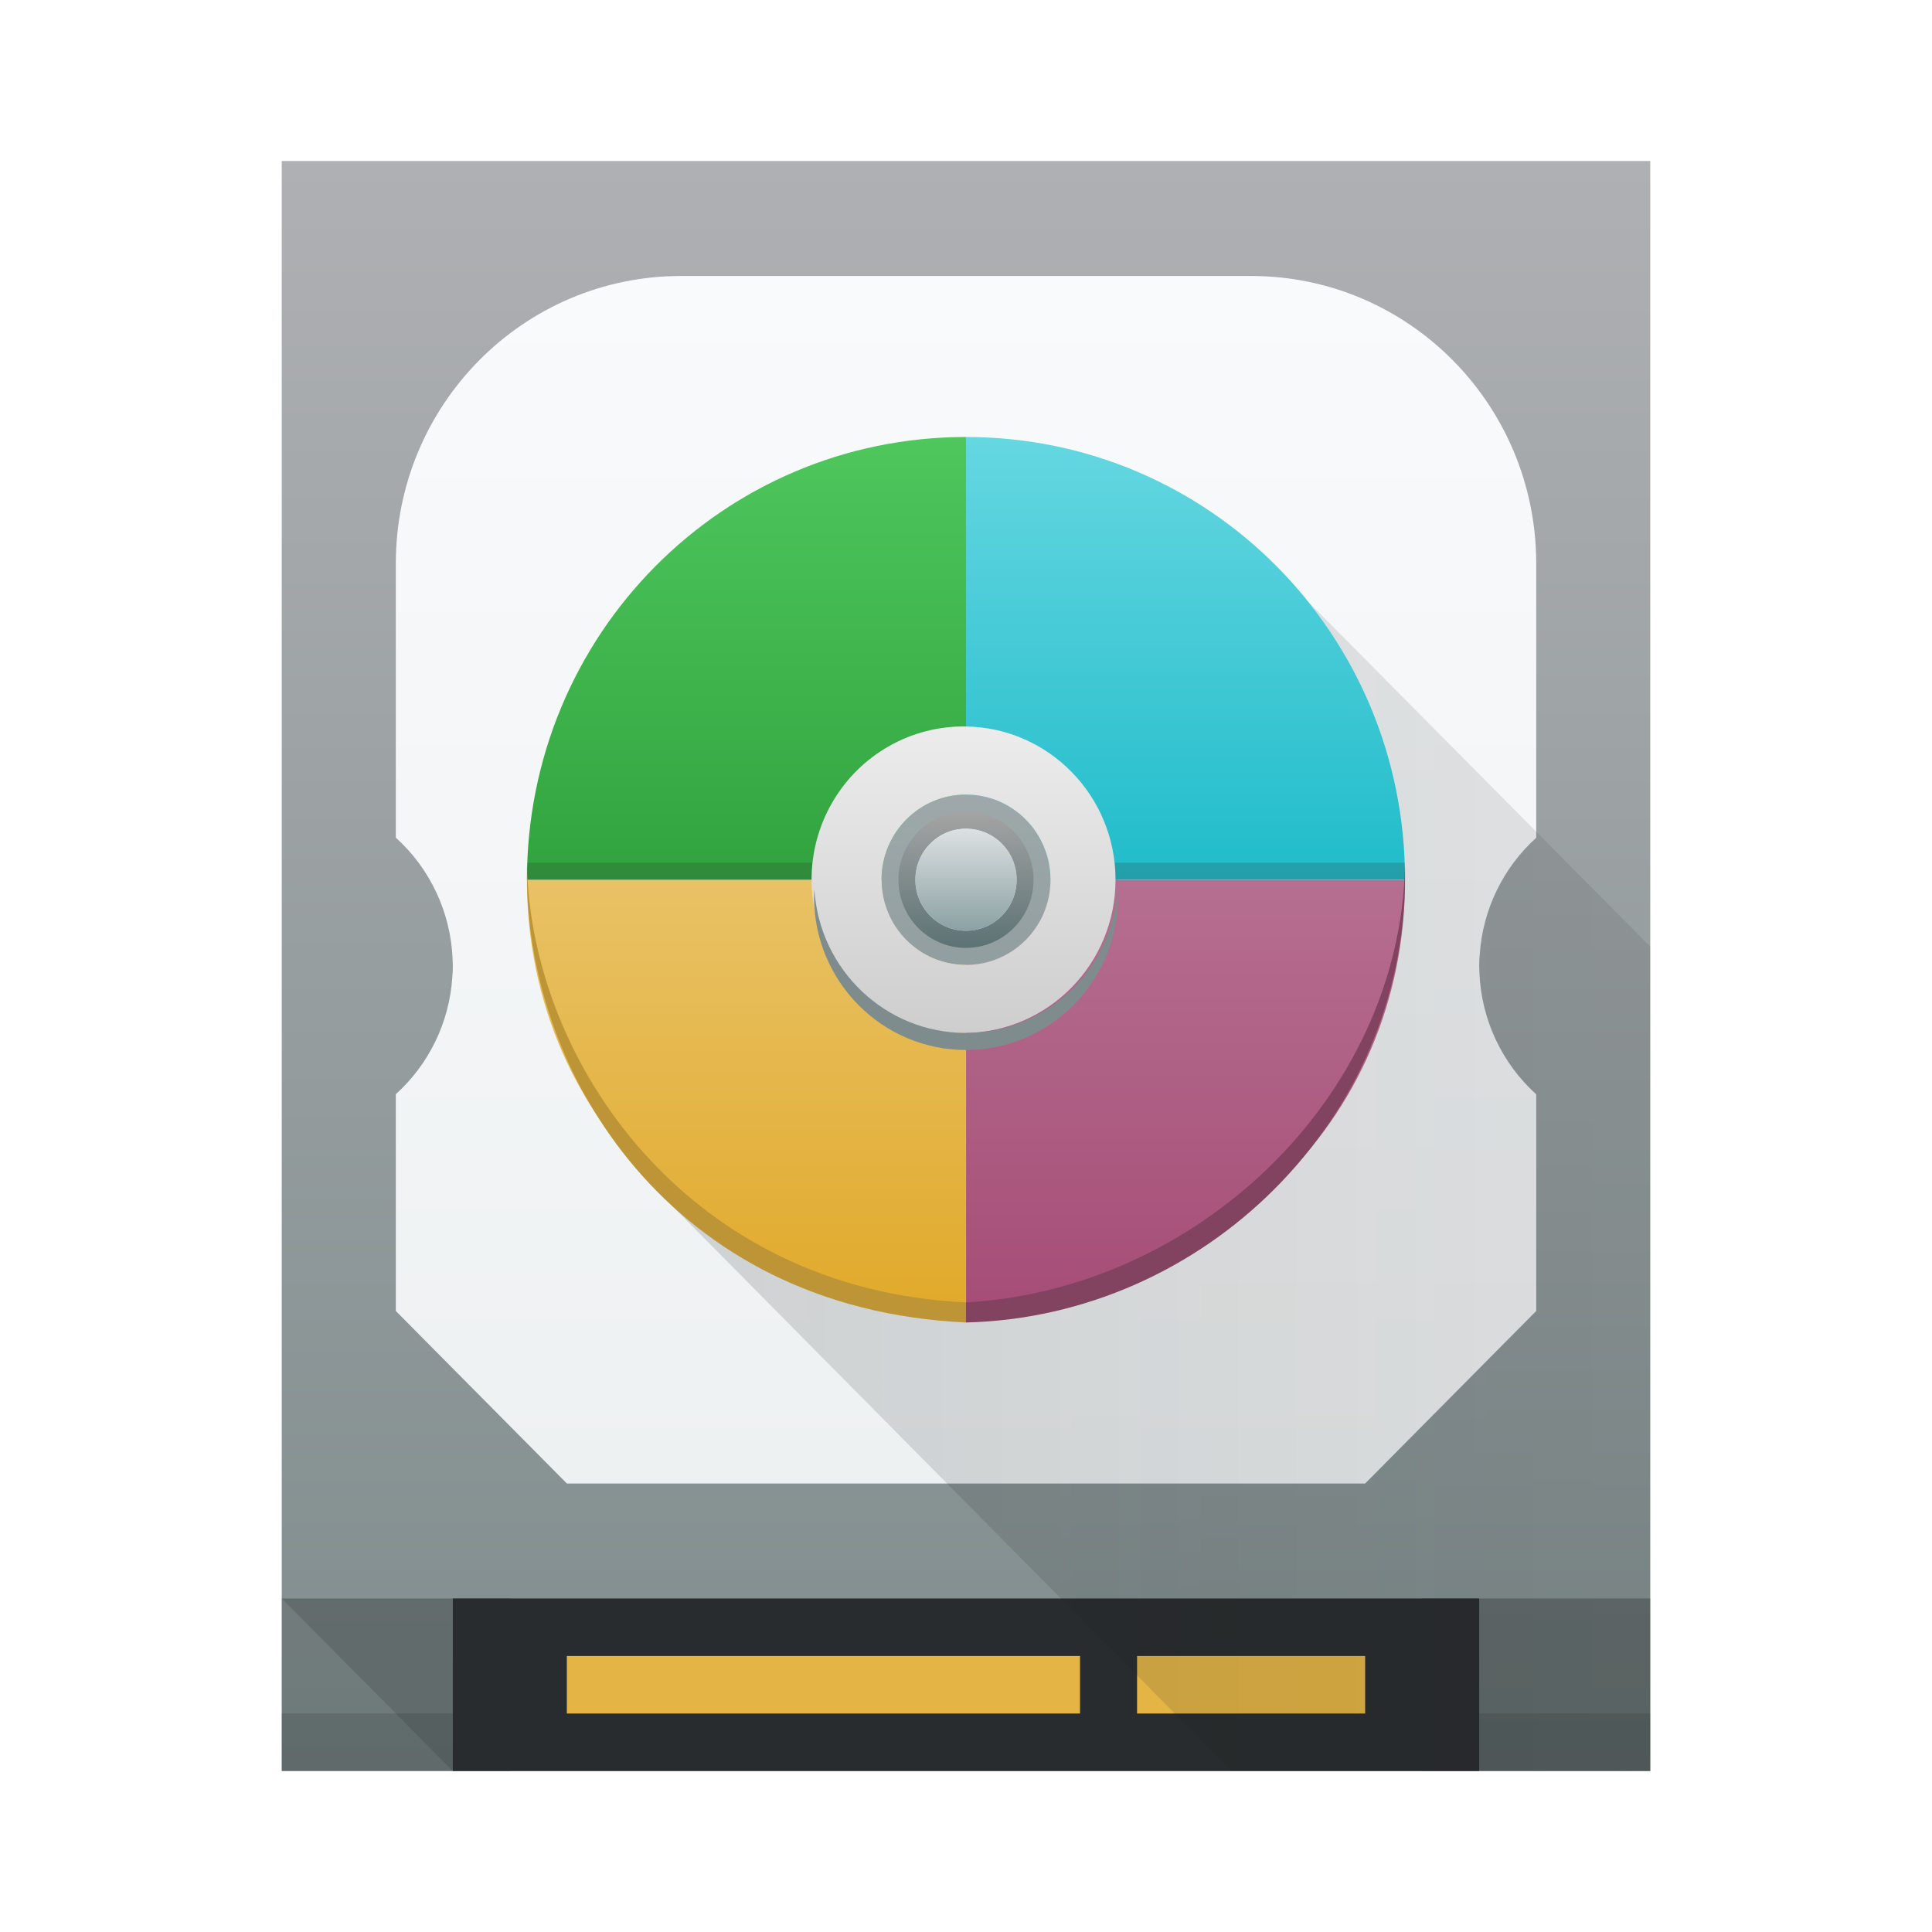
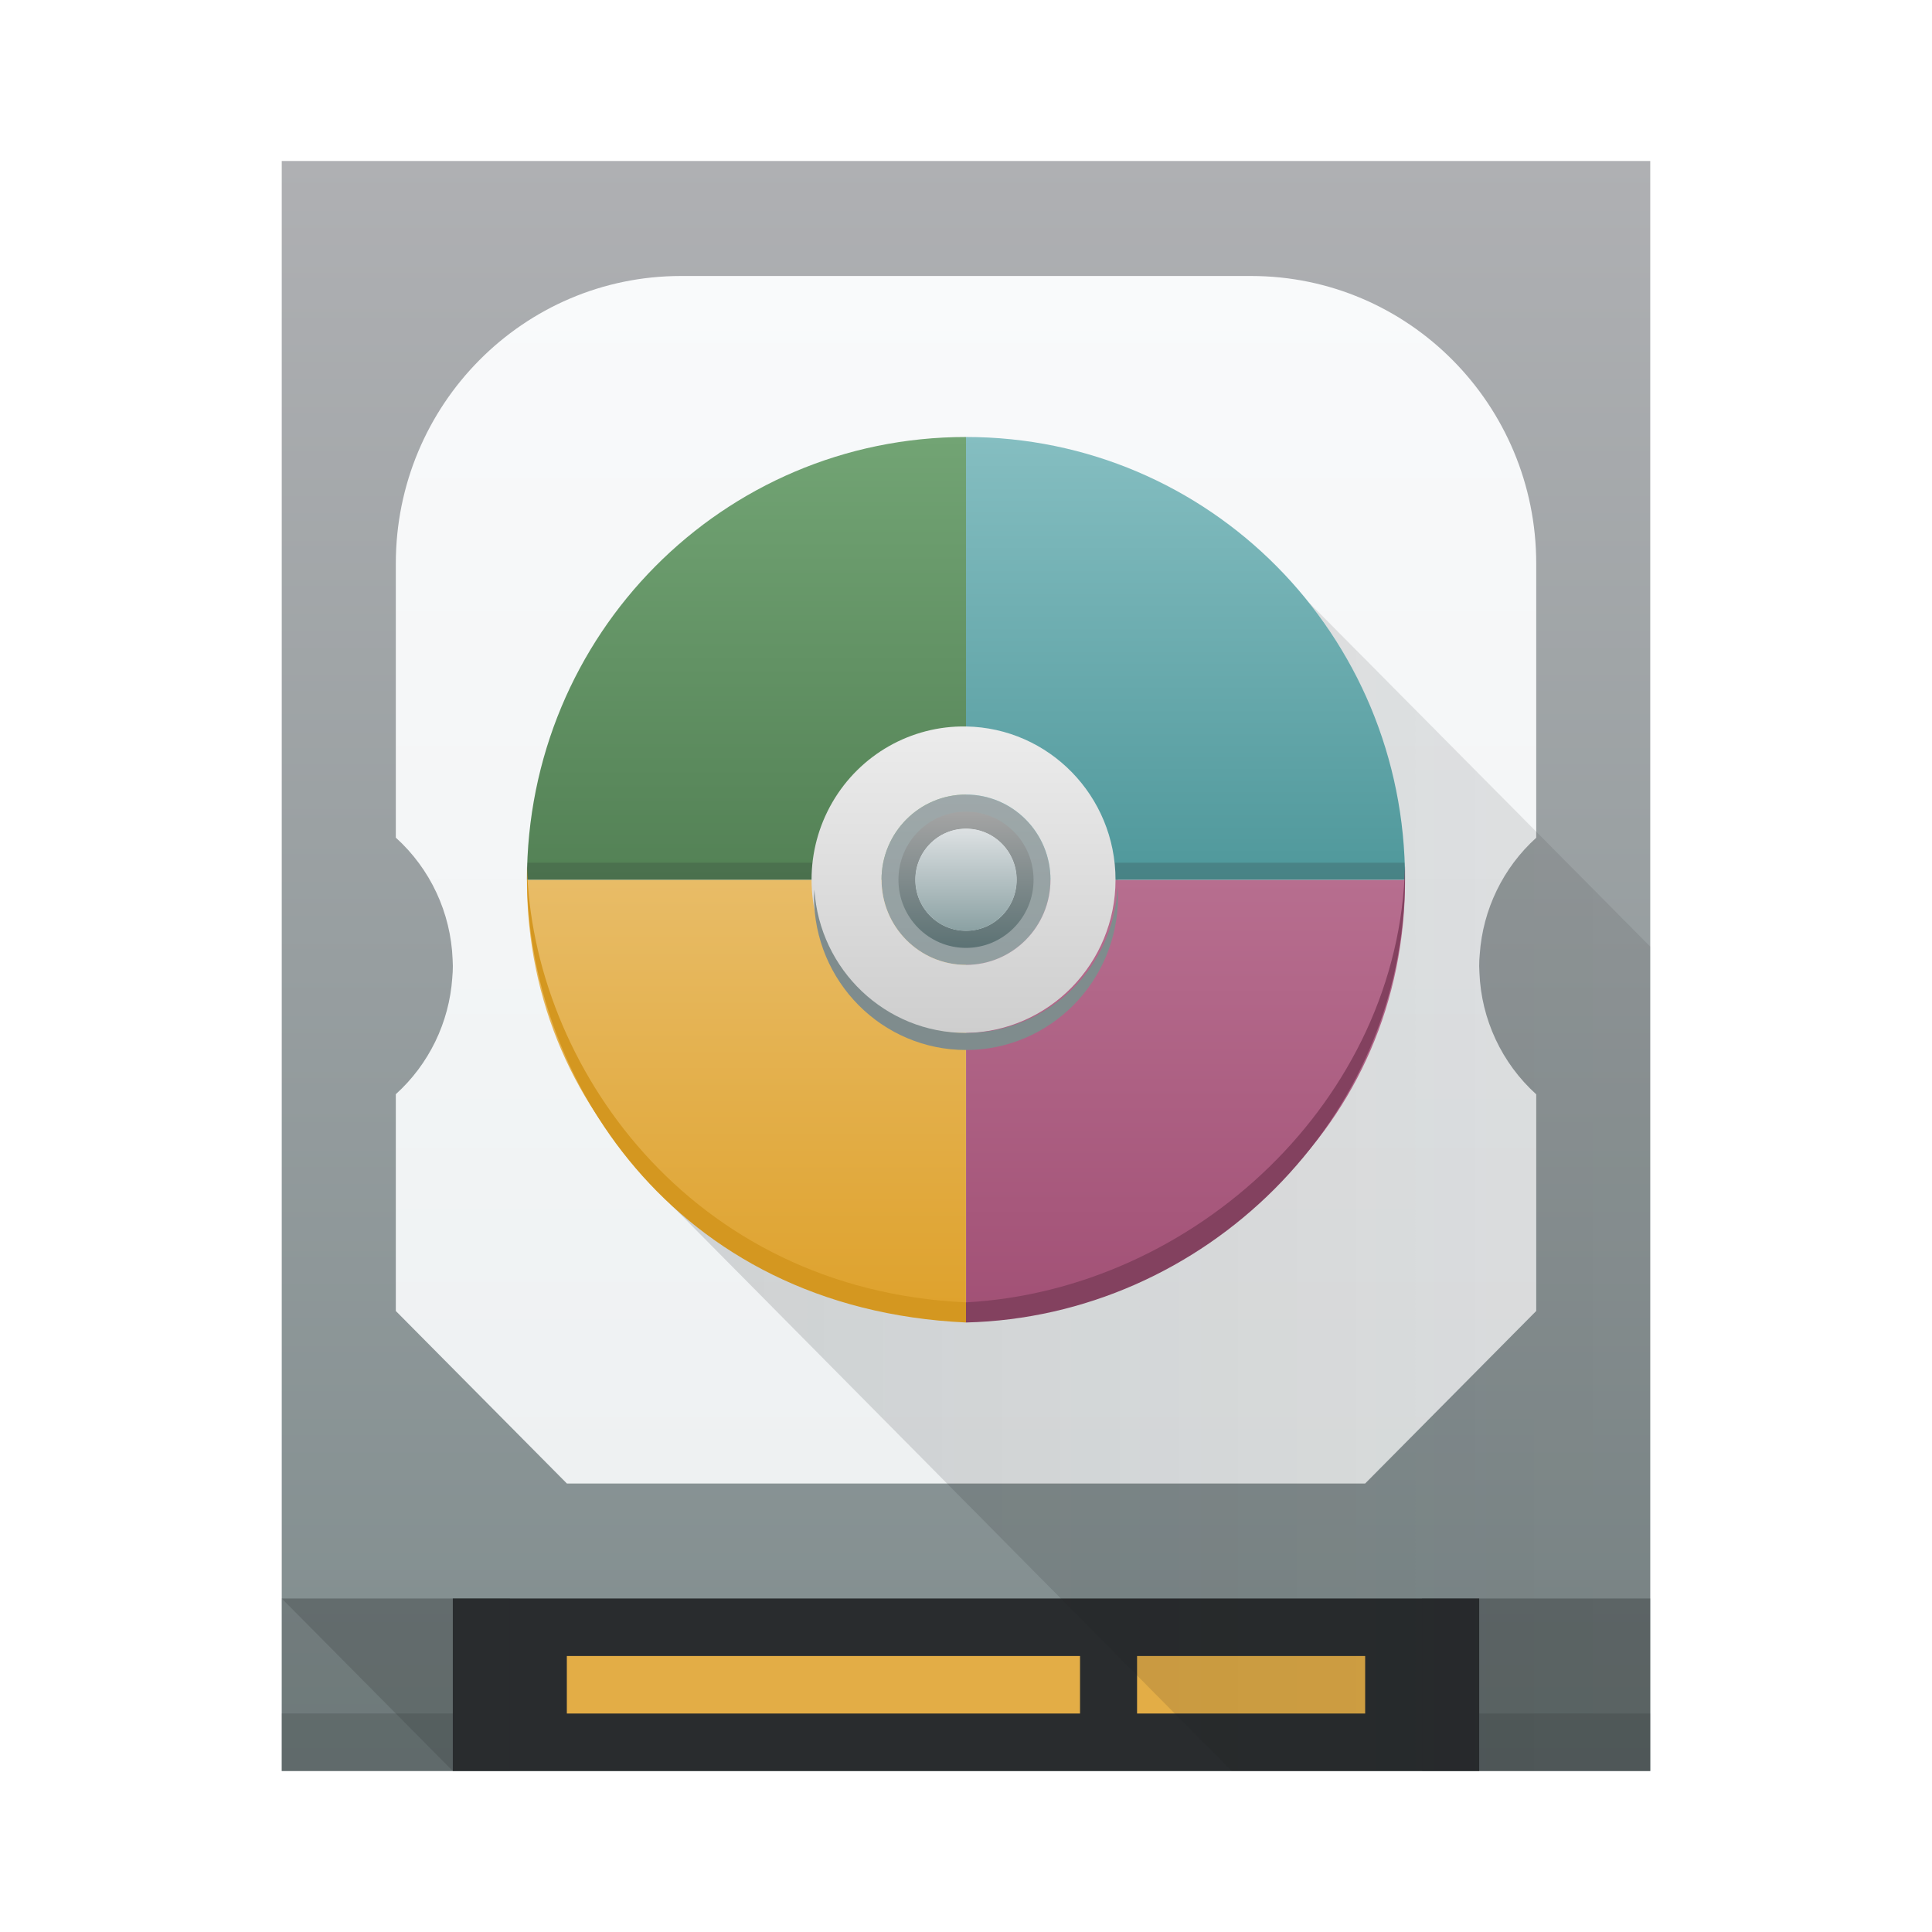
<svg xmlns="http://www.w3.org/2000/svg" xmlns:xlink="http://www.w3.org/1999/xlink" viewBox="0 0 48 48">
  <linearGradient id="a" x1="6" x2="6" y1="58" y2="6" gradientUnits="userSpaceOnUse">
    <stop stop-color="#8ba1a3" offset="0" />
    <stop stop-color="#dde1e3" offset="1" />
  </linearGradient>
  <linearGradient id="b">
    <stop stop-color="#292c2f" offset="0" />
    <stop stop-opacity="0" offset="1" />
  </linearGradient>
  <linearGradient id="c" x1=".594" x2="76.197" y1="36.12" y2="36.12" gradientTransform="matrix(.9916666 0 0 1 .029538 -.046272)" gradientUnits="userSpaceOnUse" xlink:href="#b" />
  <linearGradient id="d" x1="388.423" x2="388.423" y1="557.798" y2="505.798" gradientTransform="matrix(.8315267 0 0 .7692286 -321.6497 -385.0757)" gradientUnits="userSpaceOnUse">
    <stop stop-color="#7f8c8d" offset="0" />
    <stop stop-color="#afb0b3" offset="1" />
  </linearGradient>
  <linearGradient id="e" x1="-421.447" x2="-410.447" y1="-504.204" y2="-493.204" gradientTransform="matrix(1.416667 0 0 1.428572 1.333333 1.142857)" gradientUnits="userSpaceOnUse" xlink:href="#b" />
  <linearGradient id="f" x1="1.333" x2="1.333" y1="48.714" y2="9.714" gradientTransform="matrix(.7391317 0 0 .7692286 .347333 -.614286)" gradientUnits="userSpaceOnUse">
    <stop stop-color="#eef1f2" offset="0" />
    <stop stop-color="#f9fafb" offset="1" />
  </linearGradient>
  <linearGradient id="g" x1="6" x2="6" y1="58" y2="6" gradientTransform="matrix(.4195483 0 0 .4230739 10.57449 8.318726)" gradientUnits="userSpaceOnUse" xlink:href="#a" />
  <linearGradient id="h" x1="32" x2="32" y1="58" y2="32" gradientTransform="matrix(-.4195483 0 0 .4230739 37.42559 8.318726)" gradientUnits="userSpaceOnUse">
-     <stop stop-color="#a54c76" offset="0" />
-     <stop stop-color="#b66f90" offset="1" />
+     <stop stop-color="#a15075" offset="0" />
+     <stop stop-color="#b76e8f" offset="1" />
  </linearGradient>
  <linearGradient id="i" x1="32" x2="32" y1="58" y2="32" gradientTransform="matrix(.4195483 0 0 .4230739 10.57449 8.318726)" gradientUnits="userSpaceOnUse">
-     <stop stop-color="#e0a929" offset="0" />
-     <stop stop-color="#e9c266" offset="1" />
+     <stop stop-color="#dea12b" offset="0" />
+     <stop stop-color="#e8bc67" offset="1" />
  </linearGradient>
  <linearGradient id="j" x1="32" x2="32" y1="32" y2="6" gradientTransform="matrix(.4195483 0 0 .4230739 10.57449 8.318726)" gradientUnits="userSpaceOnUse">
-     <stop stop-color="#31a33e" offset="0" />
-     <stop stop-color="#4fc75d" offset="1" />
+     <stop stop-color="#538155" offset="0" />
+     <stop stop-color="#72a474" offset="1" />
  </linearGradient>
  <linearGradient id="k" x1="32" x2="32" y1="32" y2="6" gradientTransform="matrix(.4195483 0 0 .4230739 10.57449 8.318726)" gradientUnits="userSpaceOnUse">
-     <stop stop-color="#20bcca" offset="0" />
-     <stop stop-color="#65d7e1" offset="1" />
+     <stop stop-color="#4f989b" offset="0" />
+     <stop stop-color="#85bec1" offset="1" />
  </linearGradient>
  <linearGradient id="l" x1="32" x2="32" y1="41" y2="23" gradientTransform="matrix(.4195483 0 0 .4230739 10.57449 8.318726)" gradientUnits="userSpaceOnUse">
    <stop stop-color="#cecece" offset="0" />
    <stop stop-color="#ececec" offset="1" />
  </linearGradient>
  <linearGradient id="m" x1="32" x2="32" y1="36" y2="28" gradientTransform="matrix(.4195483 0 0 .4230739 10.57449 8.318726)" gradientUnits="userSpaceOnUse">
    <stop stop-color="#5c7274" offset="0" />
    <stop stop-color="#a4a4a4" offset="1" />
  </linearGradient>
  <linearGradient id="n" x1="32" x2="32" y1="35" y2="29" gradientTransform="matrix(.4195483 0 0 .4230739 10.57449 8.318726)" gradientUnits="userSpaceOnUse" xlink:href="#a" />
  <g stroke-width="1">
    <path d="m7 4h34v40h-34z" fill="url(#d)" />
    <path d="m11.25 39.714h25.5v4.286h-25.5z" fill="#292c2e" />
-     <path d="m14.083 41.143h12.75v1.429h-12.75zm14.167 0h5.667v1.429h-5.667z" fill="#e4b545" />
+     <path d="m14.083 41.143h12.75v1.429h-12.75zm14.167 0h5.667v1.429h-5.667z" fill="#e3ad46" />
    <path d="m35.333 39.714h5.667v4.286h-5.667zm-28.333 0h5.667v4.286h-5.667z" fill="#292c2f" opacity=".2" />
    <path d="m7 39.714h5.667v4.286h-1.417zm28.333 0h5.667v4.286h-5.667z" fill="#292c2f" opacity=".2" />
    <path d="m36.091 8.95 4.909 4.947v30.103h-19.833l-11.333-11.429z" fill="url(#e)" opacity=".2" />
    <path d="m16.917 6.857a7.083 7.143 0 0 0 -7.083 7.143v6.811a4.25 4.286 0 0 1 1.411 3.024 2.833 2.857 0 0 1 .006.164 2.833 2.857 0 0 1 -.014.286 4.25 4.286 0 0 1 0 .007 4.25 4.286 0 0 1 -1.403 2.893v5.386l4.25 4.286h19.833l4.25-4.286v-5.383a4.25 4.286 0 0 1 -1.411-3.024 2.833 2.857 0 0 1 -.006-.164 2.833 2.857 0 0 1 .014-.293 4.25 4.286 0 0 1 1.403-2.893v-6.814a7.083 7.143 0 0 0 -7.083-7.143z" fill="url(#f)" />
    <path d="m7 42.571h4.25v1.429h-4.25zm29.75 0h4.25v1.429h-4.25z" fill="#292c2f" opacity=".2" />
    <path d="m24 18.049a3.776 3.808 0 0 0 -3.776 3.808 3.776 3.808 0 0 0 3.776 3.808 3.776 3.808 0 0 0 3.776-3.808 3.776 3.808 0 0 0 -3.776-3.808zm0 2.538c.697 0 1.259.566 1.259 1.269s-.561 1.269-1.259 1.269c-.697 0-1.259-.566-1.259-1.269s.561-1.269 1.259-1.269z" fill="url(#g)" />
  </g>
  <path d="m32.504 14.953c.179.227.354.458.515.699.196.293.379.594.546.906.168.312.319.634.457.963.138.329.26.665.366 1.01.106.345.197.698.269 1.057.072.359.128.723.165 1.094.023.232.026.469.035.705h.01c.002.057.002.115.004.172.001-.03.007-.059.008-.09.002.092 0 .182 0 .275 0 .008-.002.016-.002.023-0.0.003 0.0.006 0 .01 0.0.011.002.022.002.033 0 .381-.019.755-.056 1.123-.037.368-.092.727-.165 1.08-.072.353-.161.698-.267 1.035-.106.337-.228.665-.366.984-.138.319-.292.629-.459.93-.168.3-.349.591-.544.871-.136.195-.289.378-.438.562-.079.102-.149.21-.23.309-.224.271-.462.532-.711.781-.248.249-.508.488-.779.713-.271.225-.552.437-.843.637-.291.2-.59.386-.899.559-.309.172-.626.331-.951.475-.325.143-.658.271-.997.383-.339.112-.685.209-1.036.289-.351.08-.708.142-1.069.188-.362.045-.728.073-1.098.082-.459-.021-.903-.064-1.333-.127-.43-.063-.843-.145-1.243-.246s-.785-.221-1.156-.357c-.371-.136-.727-.289-1.069-.457-.342-.168-.669-.352-.982-.549s-.611-.406-.895-.629c-.284-.223-.553-.458-.808-.703l14.116 14.258h10.399v-20.482l-8.493-8.564z" fill="url(#c)" opacity=".2" />
  <g stroke-width="1">
    <path d="m24.001 32.434v-8.461a2.098 2.115 0 0 0 2.098-2.115h8.81c0 6.094-4.865 10.577-10.907 10.577z" fill="url(#h)" />
    <path d="m23.999 32.434v-8.461a2.098 2.115 0 0 1-2.098-2.115h-8.81c0 6.094 4.865 10.577 10.907 10.577z" fill="url(#i)" />
    <path d="m24 10.857v8.885a2.098 2.115 0 0 0-2.098 2.115h-8.81c0-6.094 4.865-11 10.907-11z" fill="url(#j)" />
    <path d="m13.102 21.434c-.005.14-.011.281-.011.423h7.552v-.423z" fill="#292c2f" opacity=".2" />
-     <path d="m13.093 21.515c-.002.092 0 .184 0 .277 0 4.871 3.564 10.727 10.907 11.065v-.5c-6.894-.314-10.79-5.94-10.907-10.843z" fill="#be9536" />
+     <path d="m13.093 21.515c-.002.092 0 .184 0 .277 0 4.871 3.564 10.727 10.907 11.065v-.5c-6.894-.314-10.79-5.94-10.907-10.843z" fill="#d49720" />
    <path d="m24 10.857v8.885a2.098 2.115 0 0 1 2.098 2.115h8.81c0-6.094-4.865-11-10.907-11z" fill="url(#k)" />
    <path d="m27.356 21.434v.423h7.551c0-.142-.005-.283-.011-.423zm-3.356-1.692a2.098 2.115 0 1 0 0 4.231 2.098 2.115 0 0 0 0-4.231zm0 .846c.697 0 1.259.566 1.259 1.269s-.561 1.269-1.259 1.269c-.697 0-1.259-.566-1.259-1.269s.561-1.269 1.259-1.269z" fill="#292c2f" opacity=".2" />
    <path d="m24 18.049a3.776 3.808 0 1 0 0 7.615 3.776 3.808 0 0 0 0-7.615zm0 1.692a2.098 2.115 0 1 1 0 4.231 2.098 2.115 0 0 1 0-4.231z" fill="url(#l)" />
    <path d="m24 20.165a1.678 1.692 0 1 0 0 3.385 1.678 1.692 0 0 0 0-3.385zm0 .423a1.259 1.269 0 1 1 0 2.538 1.259 1.269 0 0 1 0-2.538z" fill="url(#m)" />
    <path d="m27.767 22.036a3.776 3.808 0 0 1 -3.767 3.628 3.776 3.808 0 0 1 -3.767-3.564 3.776 3.808 0 0 0 -.009.179 3.776 3.808 0 0 0 3.776 3.808 3.776 3.808 0 0 0 3.776-3.808 3.776 3.808 0 0 0 -.009-.244z" fill="#7f8c8d" />
    <ellipse cx="24" cy="21.857" rx="1.259" ry="1.269" fill="url(#n)" />
-     <path d="m34.907 21.515c-.14 5.803-5.229 10.533-10.907 10.842v.5c5.916-.146 10.907-5.028 10.907-11.065 0-.093.002-.185 0-.277z" fill="#814360" />
+     <path d="m34.907 21.515c-.14 5.803-5.229 10.533-10.907 10.842v.5c5.916-.146 10.907-5.028 10.907-11.065 0-.093.002-.185 0-.277z" fill="#83415f" />
  </g>
</svg>
